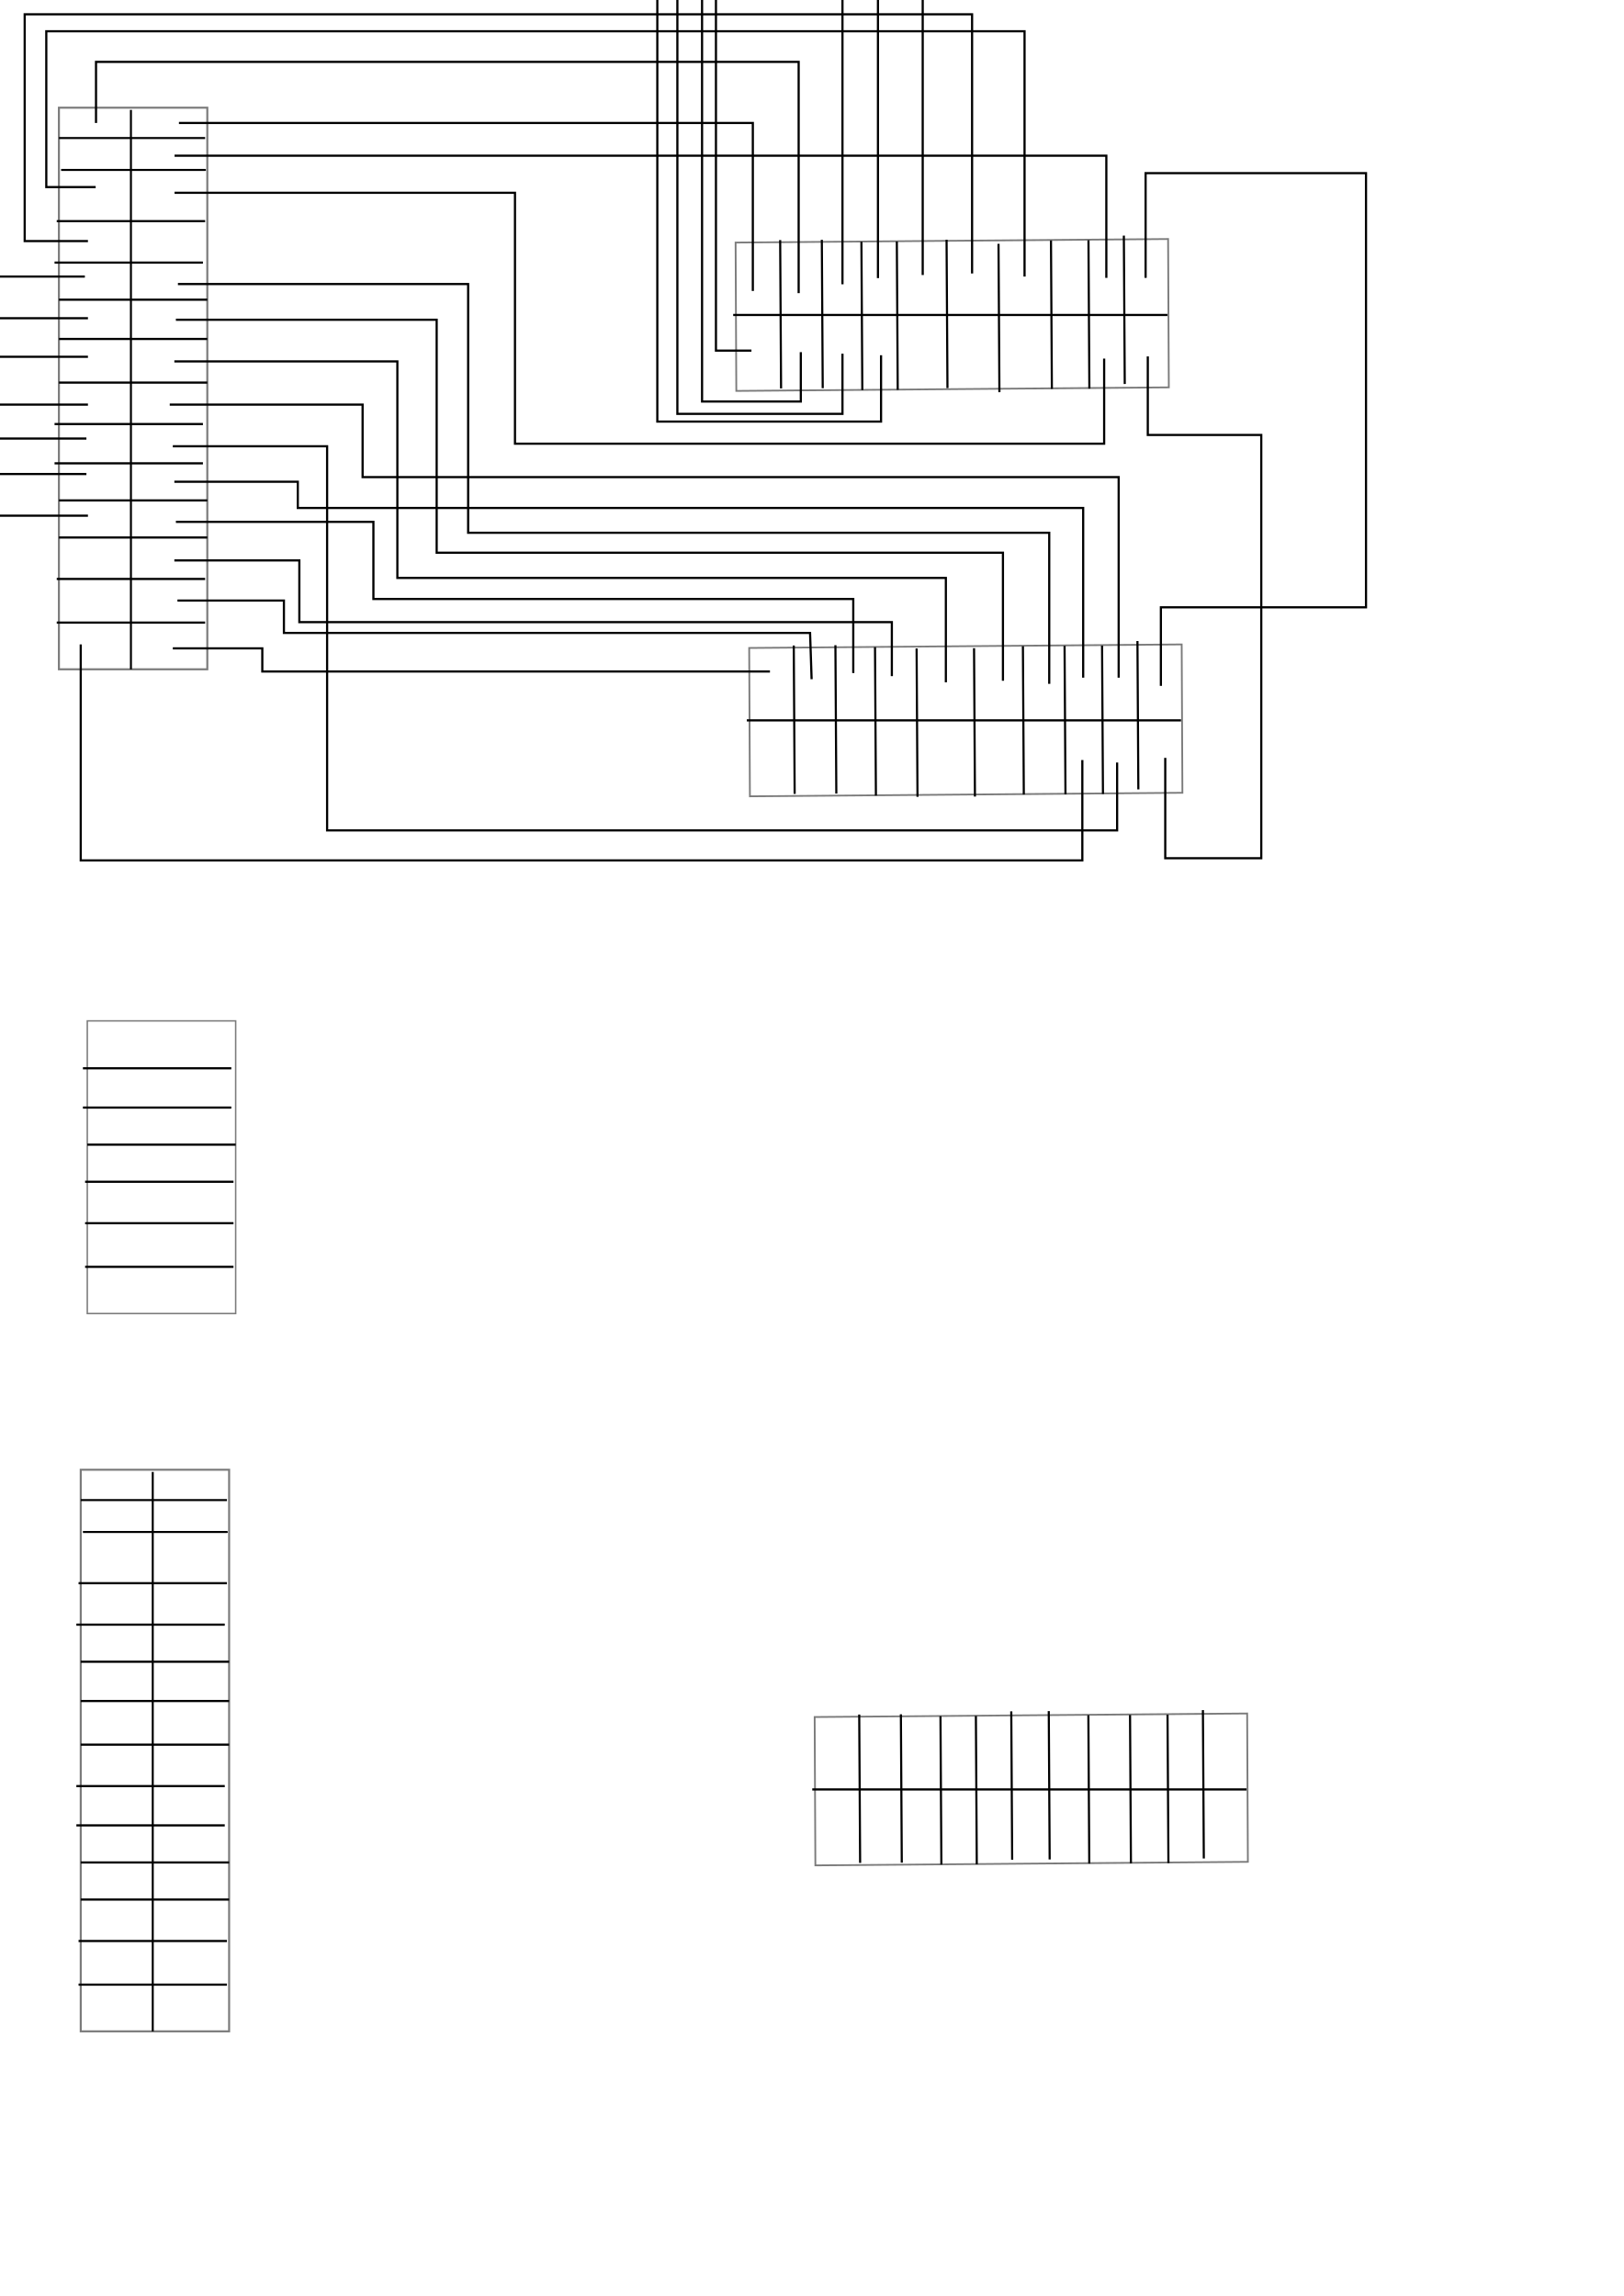
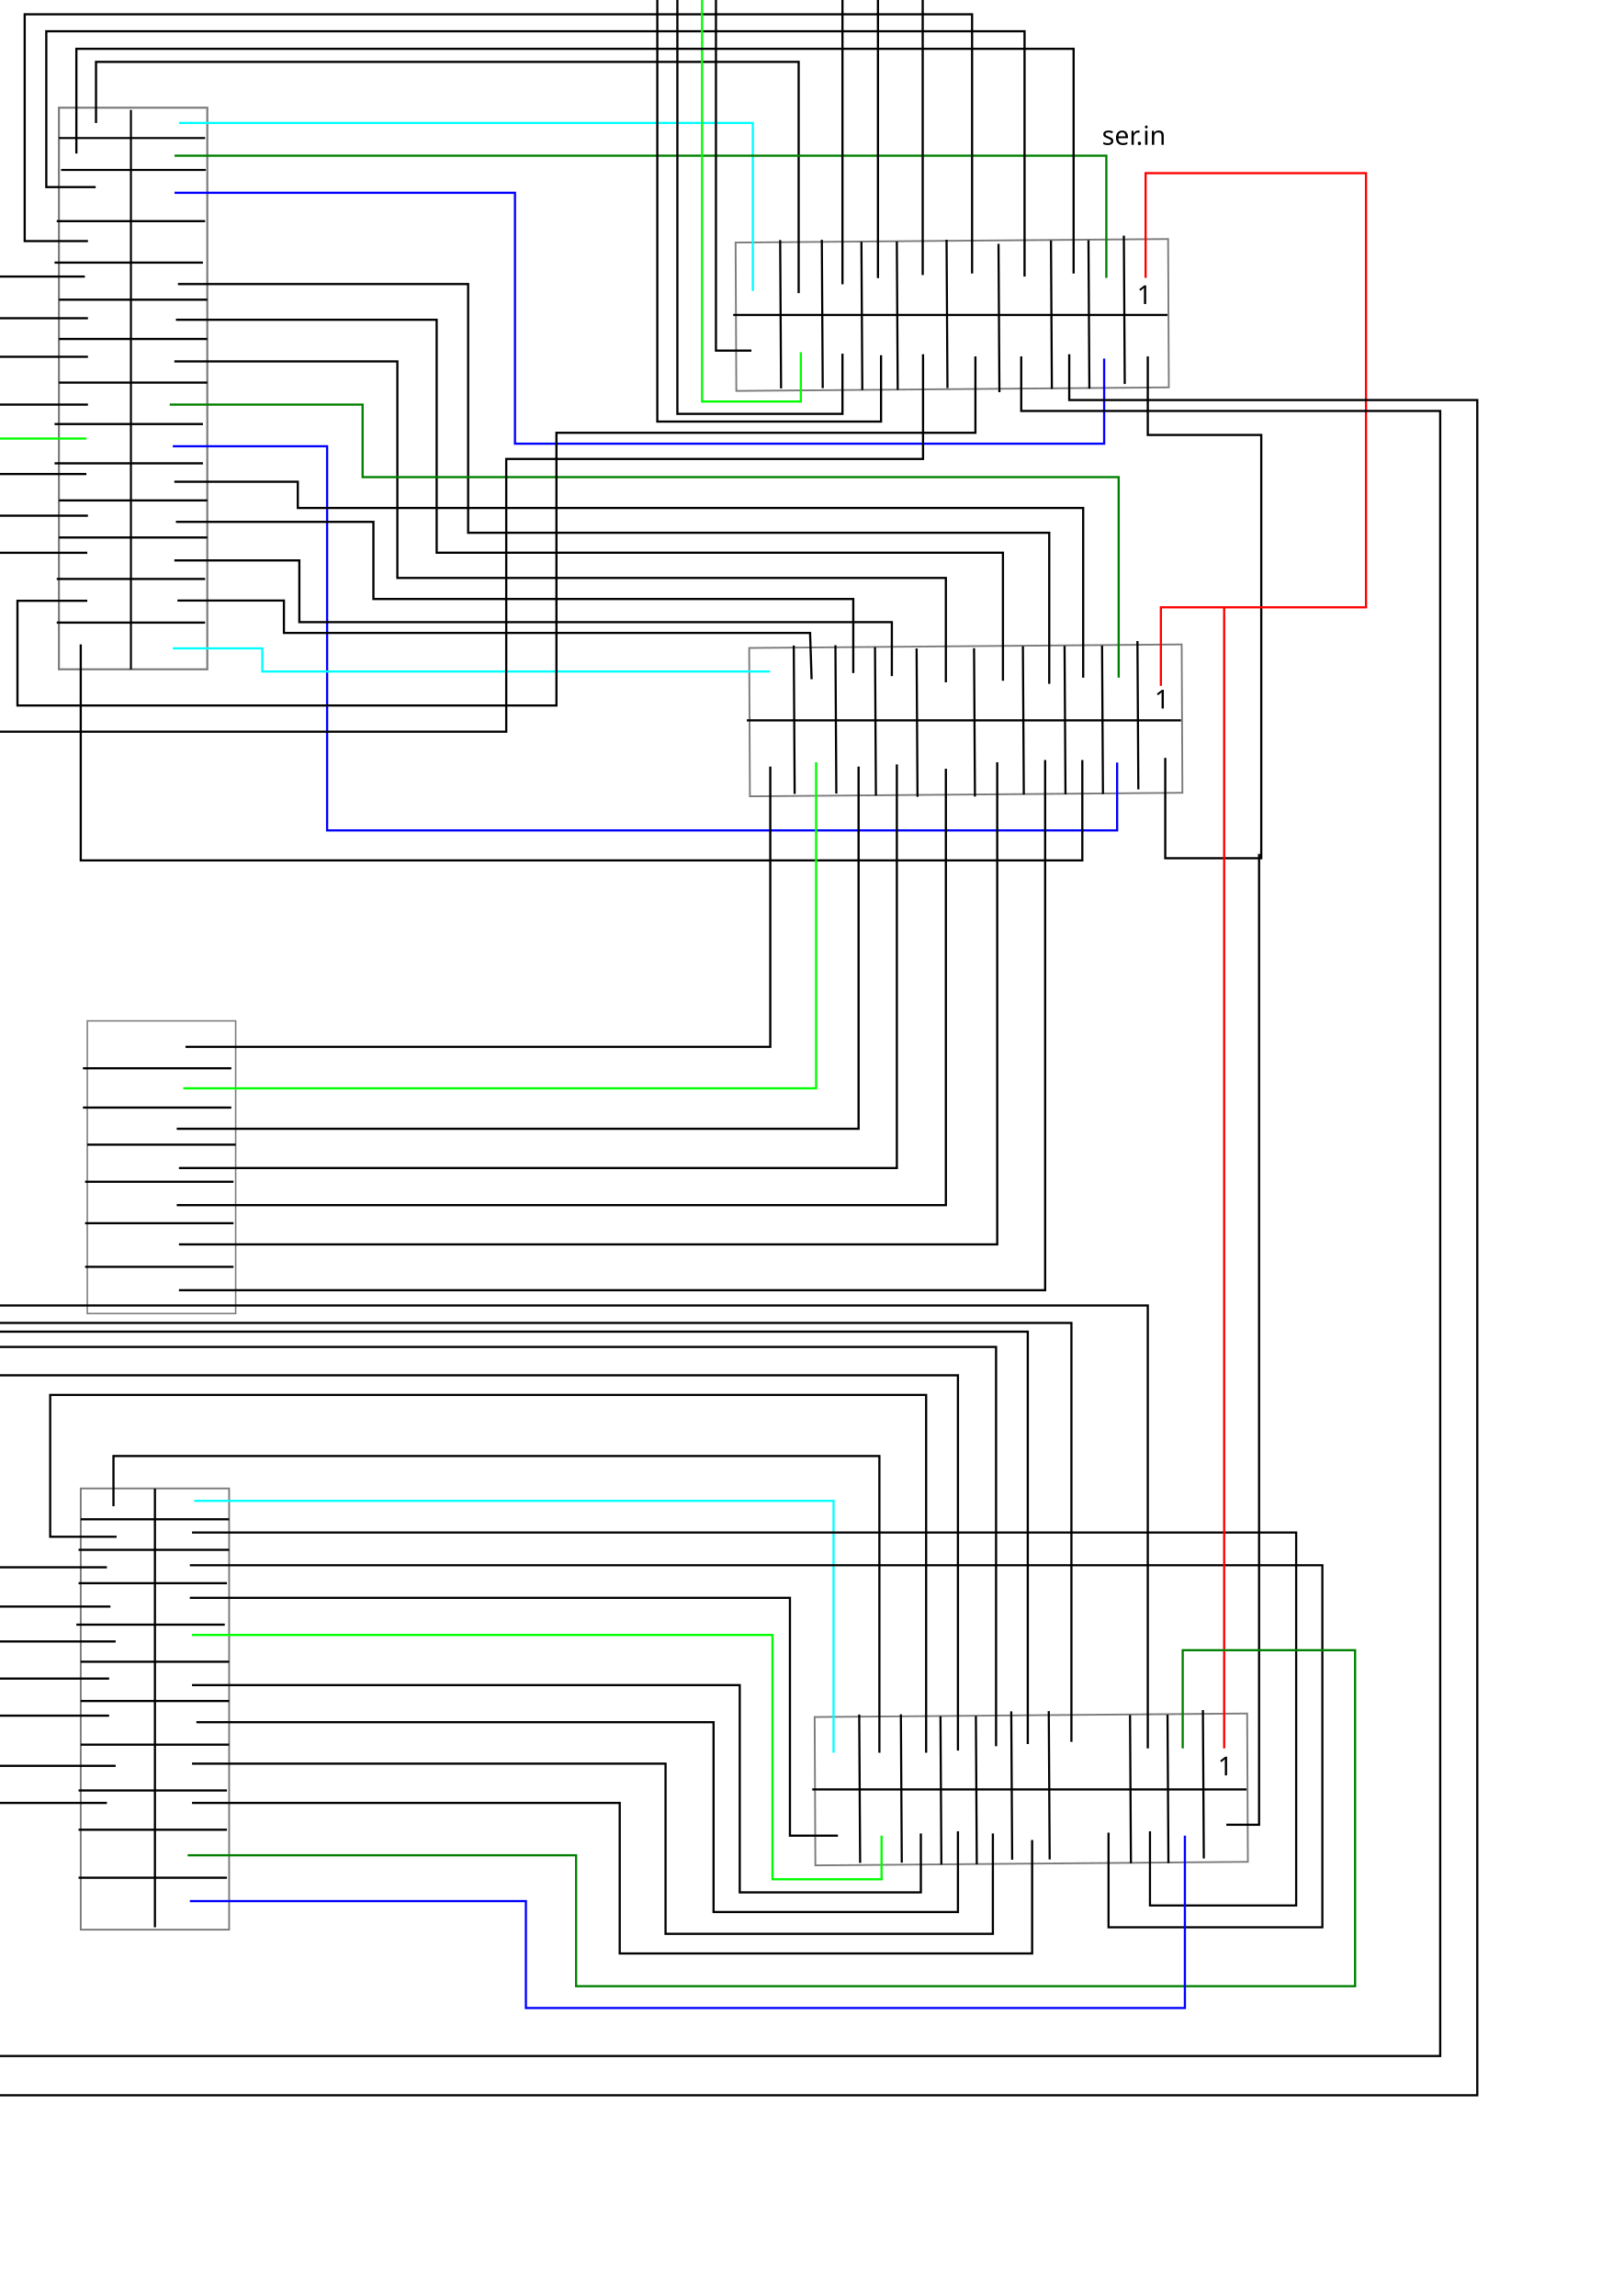
<svg xmlns="http://www.w3.org/2000/svg" width="744.094" height="1052.362" id="svg2" version="1.1">
  <defs id="defs4" />
  <g id="layer1">
    <g id="g3205">
      <rect y="49.362" x="27" height="257.406" width="68" id="rect2985" style="opacity:0.516;fill:none;stroke:#000000;stroke-width:0.926;stroke-miterlimit:4;stroke-opacity:1;stroke-dasharray:none" />
      <path id="path3113" d="M 60,50.362 C 60,306.785 60,306.785 60,306.785 M 27,63.269 l 67,0 M 28,77.898 c 68,0 66,0 66,0" style="fill:none;stroke:#000000;stroke-width:0.928px;stroke-linecap:butt;stroke-linejoin:miter;stroke-opacity:1" />
      <path id="path3115" d="m 26,101.362 68,0 0,0" style="fill:none;stroke:#000000;stroke-width:1px;stroke-linecap:butt;stroke-linejoin:miter;stroke-opacity:1" />
      <path id="path3115-4" d="m 26,285.362 68,0 0,0" style="fill:none;stroke:#000000;stroke-width:1px;stroke-linecap:butt;stroke-linejoin:miter;stroke-opacity:1" />
      <path id="path3115-0" d="m 26,265.362 68,0 0,0" style="fill:none;stroke:#000000;stroke-width:1px;stroke-linecap:butt;stroke-linejoin:miter;stroke-opacity:1" />
      <path id="path3115-9" d="m 27,246.362 68,0 0,0" style="fill:none;stroke:#000000;stroke-width:1px;stroke-linecap:butt;stroke-linejoin:miter;stroke-opacity:1" />
      <path id="path3115-2" d="m 27,229.362 68,0 0,0" style="fill:none;stroke:#000000;stroke-width:1px;stroke-linecap:butt;stroke-linejoin:miter;stroke-opacity:1" />
      <path id="path3115-04" d="m 25,212.362 68,0 0,0" style="fill:none;stroke:#000000;stroke-width:1px;stroke-linecap:butt;stroke-linejoin:miter;stroke-opacity:1" />
      <path id="path3115-7" d="m 25,194.362 68,0 0,0" style="fill:none;stroke:#000000;stroke-width:1px;stroke-linecap:butt;stroke-linejoin:miter;stroke-opacity:1" />
      <path id="path3115-91" d="m 27,175.362 68,0 0,0" style="fill:none;stroke:#000000;stroke-width:1px;stroke-linecap:butt;stroke-linejoin:miter;stroke-opacity:1" />
      <path id="path3115-1" d="m 27,155.362 68,0 0,0" style="fill:none;stroke:#000000;stroke-width:1px;stroke-linecap:butt;stroke-linejoin:miter;stroke-opacity:1" />
      <path id="path3115-79" d="m 27,137.362 68,0 0,0" style="fill:none;stroke:#000000;stroke-width:1px;stroke-linecap:butt;stroke-linejoin:miter;stroke-opacity:1" />
      <path id="path3115-26" d="m 25,120.362 68,0 0,0" style="fill:none;stroke:#000000;stroke-width:1px;stroke-linecap:butt;stroke-linejoin:miter;stroke-opacity:1" />
    </g>
    <g id="g3509">
      <rect transform="matrix(0.00486102,0.9999882,-0.9999664,0.00819814,0,0)" y="-534.768" x="113.936" height="198.21" width="67.999" id="rect2985-0" style="opacity:0.516;fill:none;stroke:#000000;stroke-width:0.813;stroke-miterlimit:4;stroke-opacity:1;stroke-dasharray:none" />
    </g>
    <path style="fill:none;stroke:#000000;stroke-width:0.977px;stroke-linecap:butt;stroke-linejoin:miter;stroke-opacity:1" d="m 357.528,110.04 0.41,67.999 0,0" id="path3115-4-8" />
    <path style="fill:none;stroke:#000000;stroke-width:0.977px;stroke-linecap:butt;stroke-linejoin:miter;stroke-opacity:1" d="m 376.62,109.914 0.41,67.999 0,0" id="path3115-0-7" />
    <path style="fill:none;stroke:#000000;stroke-width:0.977px;stroke-linecap:butt;stroke-linejoin:miter;stroke-opacity:1" d="m 394.763,110.794 0.41,67.999 0,0" id="path3115-9-8" />
    <path style="fill:none;stroke:#000000;stroke-width:0.977px;stroke-linecap:butt;stroke-linejoin:miter;stroke-opacity:1" d="m 410.991,110.687 0.41,67.999 0,0" id="path3115-2-7" />
    <path style="fill:none;stroke:#000000;stroke-width:0.977px;stroke-linecap:butt;stroke-linejoin:miter;stroke-opacity:1" d="m 433.783,109.88 0.41,67.999 0,0" id="path3115-7-3" />
    <path style="fill:none;stroke:#000000;stroke-width:0.977px;stroke-linecap:butt;stroke-linejoin:miter;stroke-opacity:1" d="m 457.59,111.76 0.41,67.999 0,0" id="path3115-91-0" />
    <path style="fill:none;stroke:#000000;stroke-width:0.977px;stroke-linecap:butt;stroke-linejoin:miter;stroke-opacity:1" d="m 481.631,110.219 0.41,67.999 0,0" id="path3115-1-2" />
    <path style="fill:none;stroke:#000000;stroke-width:0.977px;stroke-linecap:butt;stroke-linejoin:miter;stroke-opacity:1" d="m 498.814,110.106 0.41,67.999 0,0" id="path3115-79-6" />
    <path style="fill:none;stroke:#000000;stroke-width:0.977px;stroke-linecap:butt;stroke-linejoin:miter;stroke-opacity:1" d="m 515.03,107.999 0.41,67.999 0,0" id="path3115-26-2" />
    <path style="fill:none;stroke:#000000;stroke-width:1px;stroke-linecap:butt;stroke-linejoin:miter;stroke-opacity:1" d="m 336,144.362 199,0" id="path3290" />
    <g id="g3512">
      <rect transform="matrix(0.00486102,0.9999882,-0.9999664,0.00819814,0,0)" y="-540.094" x="299.799" height="198.21" width="67.999" id="rect2985-0-5" style="opacity:0.516;fill:none;stroke:#000000;stroke-width:0.813;stroke-miterlimit:4;stroke-opacity:1;stroke-dasharray:none" />
    </g>
    <path style="fill:none;stroke:#000000;stroke-width:0.977px;stroke-linecap:butt;stroke-linejoin:miter;stroke-opacity:1" d="m 363.758,295.857 0.41,67.999 0,0" id="path3115-4-8-2" />
    <path style="fill:none;stroke:#000000;stroke-width:0.977px;stroke-linecap:butt;stroke-linejoin:miter;stroke-opacity:1" d="m 382.85,295.731 0.41,67.999 0,0" id="path3115-0-7-2" />
    <path style="fill:none;stroke:#000000;stroke-width:0.977px;stroke-linecap:butt;stroke-linejoin:miter;stroke-opacity:1" d="m 400.993,296.611 0.41,67.999 0,0" id="path3115-9-8-4" />
    <path style="fill:none;stroke:#000000;stroke-width:0.977px;stroke-linecap:butt;stroke-linejoin:miter;stroke-opacity:1" d="m 420.05,297.211 0.41,67.999 0,0" id="path3115-2-7-1" />
    <path style="fill:none;stroke:#000000;stroke-width:0.977px;stroke-linecap:butt;stroke-linejoin:miter;stroke-opacity:1" d="m 446.377,297.111 0.41,67.999 0,0" id="path3115-7-3-8" />
    <path style="fill:none;stroke:#000000;stroke-width:0.977px;stroke-linecap:butt;stroke-linejoin:miter;stroke-opacity:1" d="m 468.769,296.163 0.41,67.999 0,0" id="path3115-91-0-0" />
    <path style="fill:none;stroke:#000000;stroke-width:0.977px;stroke-linecap:butt;stroke-linejoin:miter;stroke-opacity:1" d="m 487.861,296.036 0.41,67.999 0,0" id="path3115-1-2-0" />
    <path style="fill:none;stroke:#000000;stroke-width:0.977px;stroke-linecap:butt;stroke-linejoin:miter;stroke-opacity:1" d="m 505.044,295.923 0.41,67.999 0,0" id="path3115-79-6-3" />
    <path style="fill:none;stroke:#000000;stroke-width:0.977px;stroke-linecap:butt;stroke-linejoin:miter;stroke-opacity:1" d="m 521.26,293.816 0.41,67.999 0,0" id="path3115-26-2-2" />
    <path style="fill:none;stroke:#000000;stroke-width:1px;stroke-linecap:butt;stroke-linejoin:miter;stroke-opacity:1" d="m 342.23,330.179 199,0" id="path3290-2" />
-     <g transform="translate(102.2298,677.817)" id="g3292-1">
-       <rect transform="matrix(0.00486102,0.9999882,-0.9999664,0.00819814,0,0)" y="-468.778" x="111.395" height="198.21" width="67.999" id="rect2985-0-55" style="opacity:0.516;fill:none;stroke:#000000;stroke-width:0.813;stroke-miterlimit:4;stroke-opacity:1;stroke-dasharray:none" />
-       <path id="path3115-4-8-3" d="m 291.528,108.04 0.41,67.999 0,0" style="fill:none;stroke:#000000;stroke-width:0.977px;stroke-linecap:butt;stroke-linejoin:miter;stroke-opacity:1" />
-       <path id="path3115-0-7-9" d="m 310.62,107.914 0.41,67.999 0,0" style="fill:none;stroke:#000000;stroke-width:0.977px;stroke-linecap:butt;stroke-linejoin:miter;stroke-opacity:1" />
-       <path id="path3115-9-8-8" d="m 328.763,108.794 0.41,67.999 0,0" style="fill:none;stroke:#000000;stroke-width:0.977px;stroke-linecap:butt;stroke-linejoin:miter;stroke-opacity:1" />
-       <path id="path3115-2-7-5" d="m 344.991,108.687 0.41,67.999 0,0" style="fill:none;stroke:#000000;stroke-width:0.977px;stroke-linecap:butt;stroke-linejoin:miter;stroke-opacity:1" />
-       <path id="path3115-04-8-9" d="m 361.207,106.579 0.41,67.999 0,0" style="fill:none;stroke:#000000;stroke-width:0.977px;stroke-linecap:butt;stroke-linejoin:miter;stroke-opacity:1" />
-       <path id="path3115-7-3-1" d="m 378.39,106.466 0.41,67.999 0,0" style="fill:none;stroke:#000000;stroke-width:0.977px;stroke-linecap:butt;stroke-linejoin:miter;stroke-opacity:1" />
-       <path id="path3115-91-0-5" d="m 396.539,108.346 0.41,67.999 0,0" style="fill:none;stroke:#000000;stroke-width:0.977px;stroke-linecap:butt;stroke-linejoin:miter;stroke-opacity:1" />
-       <path id="path3115-1-2-3" d="m 415.631,108.219 0.41,67.999 0,0" style="fill:none;stroke:#000000;stroke-width:0.977px;stroke-linecap:butt;stroke-linejoin:miter;stroke-opacity:1" />
-       <path id="path3115-79-6-37" d="m 432.814,108.106 0.41,67.999 0,0" style="fill:none;stroke:#000000;stroke-width:0.977px;stroke-linecap:butt;stroke-linejoin:miter;stroke-opacity:1" />
-       <path id="path3115-26-2-9" d="m 449.03,105.999 0.41,67.999 0,0" style="fill:none;stroke:#000000;stroke-width:0.977px;stroke-linecap:butt;stroke-linejoin:miter;stroke-opacity:1" />
-       <path id="path3290-5" d="m 270,142.362 199,0" style="fill:none;stroke:#000000;stroke-width:1px;stroke-linecap:butt;stroke-linejoin:miter;stroke-opacity:1" />
-     </g>
-     <g transform="translate(10,624.2882)" id="g3205-3">
-       <rect y="49.362" x="27" height="257.406" width="68" id="rect2985-7" style="opacity:0.516;fill:none;stroke:#000000;stroke-width:0.926;stroke-miterlimit:4;stroke-opacity:1;stroke-dasharray:none" />
-       <path id="path3113-8" d="M 60,50.362 C 60,306.785 60,306.785 60,306.785 M 27,63.269 l 67,0 M 28,77.898 c 68,0 66,0 66,0" style="fill:none;stroke:#000000;stroke-width:0.928px;stroke-linecap:butt;stroke-linejoin:miter;stroke-opacity:1" />
-       <path id="path3115-12" d="m 26,101.362 68,0 0,0" style="fill:none;stroke:#000000;stroke-width:1px;stroke-linecap:butt;stroke-linejoin:miter;stroke-opacity:1" />
-       <path id="path3115-4-9" d="m 26,285.362 68,0 0,0" style="fill:none;stroke:#000000;stroke-width:1px;stroke-linecap:butt;stroke-linejoin:miter;stroke-opacity:1" />
-       <path id="path3115-0-2" d="m 26,265.362 68,0 0,0" style="fill:none;stroke:#000000;stroke-width:1px;stroke-linecap:butt;stroke-linejoin:miter;stroke-opacity:1" />
-       <path id="path3115-9-4" d="m 27,246.362 68,0 0,0" style="fill:none;stroke:#000000;stroke-width:1px;stroke-linecap:butt;stroke-linejoin:miter;stroke-opacity:1" />
-       <path id="path3115-2-9" d="m 27,229.362 68,0 0,0" style="fill:none;stroke:#000000;stroke-width:1px;stroke-linecap:butt;stroke-linejoin:miter;stroke-opacity:1" />
-       <path id="path3115-04-6" d="m 25,212.362 68,0 0,0" style="fill:none;stroke:#000000;stroke-width:1px;stroke-linecap:butt;stroke-linejoin:miter;stroke-opacity:1" />
-       <path id="path3115-7-9" d="m 25,194.362 68,0 0,0" style="fill:none;stroke:#000000;stroke-width:1px;stroke-linecap:butt;stroke-linejoin:miter;stroke-opacity:1" />
-       <path id="path3115-91-1" d="m 27,175.362 68,0 0,0" style="fill:none;stroke:#000000;stroke-width:1px;stroke-linecap:butt;stroke-linejoin:miter;stroke-opacity:1" />
-       <path id="path3115-1-8" d="m 27,155.362 68,0 0,0" style="fill:none;stroke:#000000;stroke-width:1px;stroke-linecap:butt;stroke-linejoin:miter;stroke-opacity:1" />
-       <path id="path3115-79-9" d="m 27,137.362 68,0 0,0" style="fill:none;stroke:#000000;stroke-width:1px;stroke-linecap:butt;stroke-linejoin:miter;stroke-opacity:1" />
-       <path id="path3115-26-4" d="m 25,120.362 68,0 0,0" style="fill:none;stroke:#000000;stroke-width:1px;stroke-linecap:butt;stroke-linejoin:miter;stroke-opacity:1" />
-     </g>
+     <rect style="opacity:0.516;fill:none;stroke:#000000;stroke-width:0.813;stroke-miterlimit:4;stroke-opacity:1;stroke-dasharray:none" id="rect2985-0-55" width="67.999" height="198.21" x="790.031" y="-567.712" transform="matrix(0.00486102,0.9999882,-0.9999664,0.00819814,0,0)" />
+     <path style="fill:none;stroke:#000000;stroke-width:0.977px;stroke-linecap:butt;stroke-linejoin:miter;stroke-opacity:1" d="m 393.758,785.857 0.41,67.999 0,0" id="path3115-4-8-3" />
+     <path style="fill:none;stroke:#000000;stroke-width:0.977px;stroke-linecap:butt;stroke-linejoin:miter;stroke-opacity:1" d="m 412.85,785.731 0.41,67.999 0,0" id="path3115-0-7-9" />
+     <path style="fill:none;stroke:#000000;stroke-width:0.977px;stroke-linecap:butt;stroke-linejoin:miter;stroke-opacity:1" d="m 430.993,786.611 0.41,67.999 0,0" id="path3115-9-8-8" />
+     <path style="fill:none;stroke:#000000;stroke-width:0.977px;stroke-linecap:butt;stroke-linejoin:miter;stroke-opacity:1" d="m 447.221,786.504 0.41,67.999 0,0" id="path3115-2-7-5" />
+     <path style="fill:none;stroke:#000000;stroke-width:0.977px;stroke-linecap:butt;stroke-linejoin:miter;stroke-opacity:1" d="m 463.437,784.396 0.41,67.999 0,0" id="path3115-04-8-9" />
+     <path style="fill:none;stroke:#000000;stroke-width:0.977px;stroke-linecap:butt;stroke-linejoin:miter;stroke-opacity:1" d="m 480.62,784.283 0.41,67.999 0,0" id="path3115-7-3-1" />
+     <path style="fill:none;stroke:#000000;stroke-width:0.977px;stroke-linecap:butt;stroke-linejoin:miter;stroke-opacity:1" d="m 517.861,786.036 0.41,67.999 0,0" id="path3115-1-2-3" />
+     <path style="fill:none;stroke:#000000;stroke-width:0.977px;stroke-linecap:butt;stroke-linejoin:miter;stroke-opacity:1" d="m 535.044,785.923 0.41,67.999 0,0" id="path3115-79-6-37" />
+     <path style="fill:none;stroke:#000000;stroke-width:0.977px;stroke-linecap:butt;stroke-linejoin:miter;stroke-opacity:1" d="m 551.26,783.816 0.41,67.999 0,0" id="path3115-26-2-9" />
+     <path style="fill:none;stroke:#000000;stroke-width:1px;stroke-linecap:butt;stroke-linejoin:miter;stroke-opacity:1" d="m 372.23,820.179 199,0" id="path3290-5" />
+     <rect style="opacity:0.516;fill:none;stroke:#000000;stroke-width:0.821;stroke-miterlimit:4;stroke-opacity:1;stroke-dasharray:none" id="rect2985-7" width="68" height="202.219" x="37" y="682.231" />
+     <path style="fill:none;stroke:#000000;stroke-width:1px;stroke-linecap:butt;stroke-linejoin:miter;stroke-opacity:1" d="m 36,725.65 68,0 0,0" id="path3115-12" />
+     <path style="fill:none;stroke:#000000;stroke-width:1px;stroke-linecap:butt;stroke-linejoin:miter;stroke-opacity:1" d="m 36,860.65 68,0 0,0" id="path3115-4-9" />
+     <path style="fill:none;stroke:#000000;stroke-width:1px;stroke-linecap:butt;stroke-linejoin:miter;stroke-opacity:1" d="m 36,838.65 68,0 0,0" id="path3115-0-2" />
+     <path style="fill:none;stroke:#000000;stroke-width:1px;stroke-linecap:butt;stroke-linejoin:miter;stroke-opacity:1" d="m 36,820.65 68,0 0,0" id="path3115-9-4" />
+     <path style="fill:none;stroke:#000000;stroke-width:1px;stroke-linecap:butt;stroke-linejoin:miter;stroke-opacity:1" d="m 37,799.65 68,0 0,0" id="path3115-91-1" />
+     <path style="fill:none;stroke:#000000;stroke-width:1px;stroke-linecap:butt;stroke-linejoin:miter;stroke-opacity:1" d="m 37,779.65 68,0 0,0" id="path3115-1-8" />
+     <path style="fill:none;stroke:#000000;stroke-width:1px;stroke-linecap:butt;stroke-linejoin:miter;stroke-opacity:1" d="m 37,761.65 68,0 0,0" id="path3115-79-9" />
+     <path style="fill:none;stroke:#000000;stroke-width:1px;stroke-linecap:butt;stroke-linejoin:miter;stroke-opacity:1" d="m 35,744.65 68,0 0,0" id="path3115-26-4" />
    <path style="fill:none;stroke:#000000;stroke-width:1px;stroke-linecap:butt;stroke-linejoin:miter;stroke-opacity:1" d="m 44,56.362 0,-28 322,0 0,106" id="path3448" />
-     <path style="fill:none;stroke:#000000;stroke-width:1px;stroke-linecap:butt;stroke-linejoin:miter;stroke-opacity:1" d="m 82,56.362 263,0 0,77" id="path3450" />
-     <path style="fill:none;stroke:#000000;stroke-width:1px;stroke-linecap:butt;stroke-linejoin:miter;stroke-opacity:1" d="m 507,127.362 0,-56 -427,0" id="path3452" />
-     <path style="fill:none;stroke:#000000;stroke-width:1px;stroke-linecap:butt;stroke-linejoin:miter;stroke-opacity:1" d="m 506,164.362 0,39 -270,0 0,-115 -156,0" id="path3454" />
+     <path style="fill:none;stroke:#00ffff;stroke-width:1px;stroke-linecap:butt;stroke-linejoin:miter;stroke-opacity:1" d="m 82,56.362 263,0 0,77" id="path3450" />
+     <path style="fill:none;stroke:#008000;stroke-width:1px;stroke-linecap:butt;stroke-linejoin:miter;stroke-opacity:1" d="m 507,127.362 0,-56 -427,0" id="path3452" />
+     <path style="fill:none;stroke:#0000ff;stroke-width:1px;stroke-linecap:butt;stroke-linejoin:miter;stroke-opacity:1" d="m 506,164.362 0,39 -270,0 0,-115 -156,0" id="path3454" />
    <path style="fill:none;stroke:#000000;stroke-width:1px;stroke-linecap:butt;stroke-linejoin:miter;stroke-opacity:1" d="m 526,163.362 0,36 52,0 0,194 -44,0 0,-46" id="path3456" />
-     <path style="fill:none;stroke:#000000;stroke-width:1px;stroke-linecap:butt;stroke-linejoin:miter;stroke-opacity:1" d="m 525,127.362 0,-48 101,0 0,199 -94,0 0,36" id="path3458" />
+     <path style="fill:none;stroke:#ff0000;stroke-width:1px;stroke-linecap:butt;stroke-linejoin:miter;stroke-opacity:1" d="m 525,127.362 0,-48 101,0 0,199 -94,0 0,36" id="path3458" />
    <g id="g3462" transform="translate(3.535534,2.828427)">
      <path id="path3460" d="m 78,127.362 133,0 0,114 259,0 7.297,0 0,69.245" style="fill:none;stroke:#000000;stroke-width:1px;stroke-linecap:butt;stroke-linejoin:miter;stroke-opacity:1" />
    </g>
    <path style="fill:none;stroke:#000000;stroke-width:1px;stroke-linecap:butt;stroke-linejoin:miter;stroke-opacity:1" d="m 80.61,146.558 119.501,0 0,106.773 259.508,0 0,58.69" id="path3465" />
    <path style="fill:none;stroke:#000000;stroke-width:0.993px;stroke-linecap:butt;stroke-linejoin:miter;stroke-opacity:1" d="m 79.9,165.647 102.201,0 0,99.247 251.359,0 0,47.838" id="path3467" />
-     <path style="fill:none;stroke:#000000;stroke-width:1px;stroke-linecap:butt;stroke-linejoin:miter;stroke-opacity:1" d="m 512.652,310.607 0,-91.924 -346.482,0 0,-33.234 -88.388,0" id="path3469" />
-     <path style="fill:none;stroke:#000000;stroke-width:1px;stroke-linecap:butt;stroke-linejoin:miter;stroke-opacity:1" d="m 511.945,349.498 0,31.113 -362.039,0 0,-176.07 -70.711,0" id="path3471" />
+     <path style="fill:none;stroke:#008000;stroke-width:1px;stroke-linecap:butt;stroke-linejoin:miter;stroke-opacity:1" d="m 512.652,310.607 0,-91.924 -346.482,0 0,-33.234 -88.388,0" id="path3469" />
+     <path style="fill:none;stroke:#0000ff;stroke-width:1px;stroke-linecap:butt;stroke-linejoin:miter;stroke-opacity:1" d="m 511.945,349.498 0,31.113 -362.039,0 0,-176.07 -70.711,0" id="path3471" />
    <path style="fill:none;stroke:#000000;stroke-width:1px;stroke-linecap:butt;stroke-linejoin:miter;stroke-opacity:1" d="m 496.389,310.607 0,-77.782 -359.917,0 0,-12.021 -56.569,0" id="path3473" />
    <path style="fill:none;stroke:#000000;stroke-width:1px;stroke-linecap:butt;stroke-linejoin:miter;stroke-opacity:1" d="m 391.03,308.486 0,-33.941 -219.91,0 0,-35.355 -90.51,0" id="path3477" />
    <path style="fill:none;stroke:#000000;stroke-width:1px;stroke-linecap:butt;stroke-linejoin:miter;stroke-opacity:1" d="m 408.708,309.9 0,-24.749 -271.529,0 0,-28.284 -57.276,0" id="path3479" />
    <path style="fill:none;stroke:#000000;stroke-width:1px;stroke-linecap:butt;stroke-linejoin:miter;stroke-opacity:1" d="m 371.938,311.314 -0.707,-21.213 -241.123,0 0,-14.849 -48.79,0" id="path3481" />
-     <path style="fill:none;stroke:#000000;stroke-width:1px;stroke-linecap:butt;stroke-linejoin:miter;stroke-opacity:1" d="m 352.846,307.779 -232.638,0 0,-10.607 -41.012,0" id="path3483" />
+     <path style="fill:none;stroke:#00ffff;stroke-width:1px;stroke-linecap:butt;stroke-linejoin:miter;stroke-opacity:1" d="m 352.846,307.779 -232.638,0 0,-10.607 -41.012,0" id="path3483" />
    <path style="fill:none;stroke:#000000;stroke-width:1px;stroke-linecap:butt;stroke-linejoin:miter;stroke-opacity:1" d="m 469.519,126.759 0,-112.43 -448.306,0 0,71.418 22.627,0" id="path3517" />
    <path style="fill:none;stroke:#000000;stroke-width:1px;stroke-linecap:butt;stroke-linejoin:miter;stroke-opacity:1" d="m 445.477,125.345 0,-118.794 -434.164,0 0,103.945 28.991,0" id="path3519" />
    <path style="fill:none;stroke:#000000;stroke-width:1px;stroke-linecap:butt;stroke-linejoin:miter;stroke-opacity:1" d="m 422.85,126.052 0,-131.522 -427.8,0 0,132.229 43.841,0" id="path3521" />
    <path style="fill:none;stroke:#000000;stroke-width:1px;stroke-linecap:butt;stroke-linejoin:miter;stroke-opacity:1" d="m 402.344,127.467 0,-144.957 -418.607,0 0,163.342 56.569,0" id="path3523" />
    <path style="fill:none;stroke:#000000;stroke-width:1px;stroke-linecap:butt;stroke-linejoin:miter;stroke-opacity:1" d="m 386.08,130.295 0,-156.978 -409.415,0 0,190.212 63.64,0" id="path3525" />
    <path style="fill:none;stroke:#000000;stroke-width:1px;stroke-linecap:butt;stroke-linejoin:miter;stroke-opacity:1" d="m 344.361,160.701 -16.263,0 0,-199.404 -358.503,0 0,224.153 70.711,0" id="path3527" />
-     <path style="fill:none;stroke:#000000;stroke-width:1px;stroke-linecap:butt;stroke-linejoin:miter;stroke-opacity:1" d="m 366.988,161.408 0,22.627 -45.255,0 0,-231.931 -363.453,0 0,248.902 81.317,0" id="path3529" />
+     <path style="fill:none;stroke:#00ff00;stroke-width:1px;stroke-linecap:butt;stroke-linejoin:miter;stroke-opacity:1" d="m 366.988,161.408 0,22.627 -45.255,0 0,-231.931 -363.453,0 0,248.902 81.317,0" id="path3529" />
    <path style="fill:none;stroke:#000000;stroke-width:1px;stroke-linecap:butt;stroke-linejoin:miter;stroke-opacity:1" d="m 386.08,162.115 0,27.577 -75.66,0 0,-246.78 -362.746,0 0,274.357 91.924,0" id="path3531" />
    <path style="fill:none;stroke:#000000;stroke-width:1px;stroke-linecap:butt;stroke-linejoin:miter;stroke-opacity:1" d="m 403.758,162.822 0,30.406 -102.53,0 0,-259.508 -366.988,0 0,302.642 106.066,0" id="path3533" />
    <path style="fill:none;stroke:#000000;stroke-width:1px;stroke-linecap:butt;stroke-linejoin:miter;stroke-opacity:1" d="m 496,348.362 0,46 -459,0 0,-99" id="path3535" />
    <g id="g3610" transform="translate(-149,-244)">
      <g id="g3607">
        <rect style="opacity:0.516;fill:none;stroke:#000000;stroke-width:0.669;stroke-miterlimit:4;stroke-opacity:1;stroke-dasharray:none" id="rect2985-7-1" width="68" height="134.137" x="189" y="711.919" />
      </g>
      <path id="path3115-4-9-8" d="m 188,824.65 68,0 0,0" style="fill:none;stroke:#000000;stroke-width:1px;stroke-linecap:butt;stroke-linejoin:miter;stroke-opacity:1" />
      <path id="path3115-0-2-1" d="m 188,804.65 68,0 0,0" style="fill:none;stroke:#000000;stroke-width:1px;stroke-linecap:butt;stroke-linejoin:miter;stroke-opacity:1" />
      <path id="path3115-9-4-3" d="m 188,785.65 68,0 0,0" style="fill:none;stroke:#000000;stroke-width:1px;stroke-linecap:butt;stroke-linejoin:miter;stroke-opacity:1" />
      <path id="path3115-2-9-1" d="m 189,768.65 68,0 0,0" style="fill:none;stroke:#000000;stroke-width:1px;stroke-linecap:butt;stroke-linejoin:miter;stroke-opacity:1" />
      <path id="path3115-04-6-4" d="m 187,751.65 68,0 0,0" style="fill:none;stroke:#000000;stroke-width:1px;stroke-linecap:butt;stroke-linejoin:miter;stroke-opacity:1" />
      <path id="path3115-7-9-9" d="m 187,733.65 68,0 0,0" style="fill:none;stroke:#000000;stroke-width:1px;stroke-linecap:butt;stroke-linejoin:miter;stroke-opacity:1" />
    </g>
+     <path style="fill:none;stroke:#00ffff;stroke-width:0.973px;stroke-linecap:butt;stroke-linejoin:miter;stroke-opacity:1" d="m 382,803.362 0,-115.451 -293,0" id="path3091" />
+     <path style="fill:none;stroke:#000000;stroke-width:0.972px;stroke-linecap:butt;stroke-linejoin:miter;stroke-opacity:1" d="m 527,839.364 0,33.998 67,0 0,-170.936 -506,0" id="path3093" />
+     <path style="fill:none;stroke:#000000;stroke-width:0.971px;stroke-linecap:butt;stroke-linejoin:miter;stroke-opacity:1" d="m 508,839.991 0,43.371 98,0 0,-165.941 -519,0" id="path3095" />
+     <path style="fill:none;stroke:#000000;stroke-width:1px;stroke-linecap:butt;stroke-linejoin:miter;stroke-opacity:1" d="m 577,391.362 0,445 -15,0" id="path3107" />
+     <path style="fill:none;stroke:#ff0000;stroke-width:1px;stroke-linecap:butt;stroke-linejoin:miter;stroke-opacity:1" d="m 561,801.362 0,-523" id="path3109" />
+     <path style="fill:none;stroke:#000000;stroke-width:1px;stroke-linecap:butt;stroke-linejoin:miter;stroke-opacity:1" d="m 447,163.362 0,35 -192,0 0,125 -247,0 0,-48 32,0" id="path3116" />
+     <path style="fill:none;stroke:#000000;stroke-width:1px;stroke-linecap:butt;stroke-linejoin:miter;stroke-opacity:1" d="m 423,162.362 0,48 -191,0 0,125 -245,0 0,-82 53,0" id="path3118" />
+     <path style="fill:none;stroke:#000000;stroke-width:1.018px;stroke-linecap:butt;stroke-linejoin:miter;stroke-opacity:1" d="m 353,351.362 0,128.457 -268,0" id="path3120" />
+     <path style="fill:none;stroke:#00ff00;stroke-width:1.012px;stroke-linecap:butt;stroke-linejoin:miter;stroke-opacity:1" d="m 374,349.362 0,149.459 -290,0" id="path3122" />
+     <path style="fill:none;stroke:#000000;stroke-width:1.009px;stroke-linecap:butt;stroke-linejoin:miter;stroke-opacity:1" d="m 81,517.362 312.462,0 0,-166" id="path3124" />
+     <path style="fill:none;stroke:#000000;stroke-width:1px;stroke-linecap:butt;stroke-linejoin:miter;stroke-opacity:1" d="m 411,350.362 0,185 -329,0" id="path3126" />
+     <path style="fill:none;stroke:#000000;stroke-width:1.005px;stroke-linecap:butt;stroke-linejoin:miter;stroke-opacity:1" d="m 81,552.362 352.466,0 0,-200" id="path3128" />
+     <path style="fill:none;stroke:#000000;stroke-width:1px;stroke-linecap:butt;stroke-linejoin:miter;stroke-opacity:1" d="m 457,349.362 0,221 -375,0" id="path3130" />
+     <path style="fill:none;stroke:#000000;stroke-width:1.002px;stroke-linecap:butt;stroke-linejoin:miter;stroke-opacity:1" d="m 82,591.362 396.958,0 0,-243" id="path3132" />
+     <path style="fill:none;stroke:#000000;stroke-width:1px;stroke-linecap:butt;stroke-linejoin:miter;stroke-opacity:1" d="m 439,839.362 0,37 -112,0 0,-87 -237,0" id="path3138" />
+     <path style="fill:none;stroke:#000000;stroke-width:1px;stroke-linecap:butt;stroke-linejoin:miter;stroke-opacity:1" d="m 52,690.362 0,-23 351,0 0,136" id="path3155" />
+     <path style="fill:none;stroke:#000000;stroke-width:0.991px;stroke-linecap:butt;stroke-linejoin:miter;stroke-opacity:1" d="m 53.425,704.362 -30.425,0 0,-65 401.415,0 0,164" id="path3157" />
+     <path style="fill:none;stroke:#000000;stroke-width:1px;stroke-linecap:butt;stroke-linejoin:miter;stroke-opacity:1" d="m 439,802.362 0,-172 -449,0 0,88 59,0" id="path3159" />
+     <path style="fill:none;stroke:#000000;stroke-width:0.997px;stroke-linecap:butt;stroke-linejoin:miter;stroke-opacity:1" d="m 50.615,736.362 -72.615,0 0,-119 478.464,0 0,183" id="path3161" />
+     <path style="fill:none;stroke:#000000;stroke-width:1px;stroke-linecap:butt;stroke-linejoin:miter;stroke-opacity:1" d="m 471,799.362 0,-189 -507,0 0,142 89,0" id="path3163" />
+     <path style="fill:none;stroke:#000000;stroke-width:1px;stroke-linecap:butt;stroke-linejoin:miter;stroke-opacity:1" d="m 491,798.362 0,-192 -544,0 0,163 103,0" id="path3165" />
+     <path style="fill:none;stroke:#000000;stroke-width:1px;stroke-linecap:butt;stroke-linejoin:miter;stroke-opacity:1" d="m 384,841.362 -22,0 0,-109 -275,0" id="path3169" />
+     <path style="fill:none;stroke:#00ff00;stroke-width:1px;stroke-linecap:butt;stroke-linejoin:miter;stroke-opacity:1" d="m 404,841.362 0,20 -50,0 0,-112 -266,0" id="path3171" />
+     <path style="fill:none;stroke:#000000;stroke-width:1px;stroke-linecap:butt;stroke-linejoin:miter;stroke-opacity:1" d="m 422,840.362 0,27 -83,0 0,-95 -251,0" id="path3173" />
+     <path style="fill:none;stroke:#000000;stroke-width:1px;stroke-linecap:butt;stroke-linejoin:miter;stroke-opacity:1" d="m 455,840.362 0,46 -150,0 0,-78 -217,0" id="path3175" />
+     <path style="fill:none;stroke:#000000;stroke-width:1px;stroke-linecap:butt;stroke-linejoin:miter;stroke-opacity:1" d="m 36,710.362 69,0" id="path3177" />
+     <path style="fill:none;stroke:#000000;stroke-width:1px;stroke-linecap:butt;stroke-linejoin:miter;stroke-opacity:1" d="m 37,696.362 68,0" id="path3179" />
+     <path style="fill:none;stroke:#000000;stroke-width:1px;stroke-linecap:butt;stroke-linejoin:miter;stroke-opacity:1" d="m 71,682.362 0,201" id="path3181" />
+     <path style="fill:none;stroke:#000000;stroke-width:1px;stroke-linecap:butt;stroke-linejoin:miter;stroke-opacity:1" d="m 473,843.362 0,52 -189,0 0,-69 -196,0" id="path3183" />
+     <path style="fill:none;stroke:#008000;stroke-width:1px;stroke-linecap:butt;stroke-linejoin:miter;stroke-opacity:1" d="m 542,801.362 0,-45 79,0 0,154 -357,0 0,-60 -178,0" id="path3185" />
+     <path style="fill:none;stroke:#0000ff;stroke-width:1px;stroke-linecap:butt;stroke-linejoin:miter;stroke-opacity:1" d="m 543,841.362 0,79 -302,0 0,-49 -154,0" id="path3187" />
+     <path style="fill:none;stroke:#000000;stroke-width:1px;stroke-linecap:butt;stroke-linejoin:miter;stroke-opacity:1" d="m 526,801.362 0,-203 -608,0 0,188 132,0" id="path3201" />
+     <path style="fill:none;stroke:#000000;stroke-width:1px;stroke-linecap:butt;stroke-linejoin:miter;stroke-opacity:1" d="m 53,809.362 -77,0 0,133 684,0 0,-754 -192,0 0,-25" id="path3203" />
+     <path style="fill:none;stroke:#000000;stroke-width:1px;stroke-linecap:butt;stroke-linejoin:miter;stroke-opacity:1" d="m 490,162.362 0,21 187,0 0,777 -723,0 0,-134 95,0" id="path3205" />
+     <path style="fill:none;stroke:#000000;stroke-width:1px;stroke-linecap:butt;stroke-linejoin:miter;stroke-opacity:1" d="m 35,70.362 0,-48 457,0 0,103" id="path3207" />
+     <text xml:space="preserve" style="font-size:12px;font-style:normal;font-variant:normal;font-weight:normal;font-stretch:normal;text-align:start;line-height:125%;letter-spacing:0px;word-spacing:0px;writing-mode:lr-tb;text-anchor:start;fill:#000000;fill-opacity:1;stroke:none;font-family:Sans;-inkscape-font-specification:Sans" x="521" y="139.362" id="text3119">
+       <tspan id="tspan3121" x="521" y="139.362">1</tspan>
+     </text>
+     <text xml:space="preserve" style="font-size:12px;font-style:normal;font-variant:normal;font-weight:normal;font-stretch:normal;text-align:start;line-height:125%;letter-spacing:0px;word-spacing:0px;writing-mode:lr-tb;text-anchor:start;fill:#000000;fill-opacity:1;stroke:none;font-family:Sans;-inkscape-font-specification:Sans" x="529.077" y="324.736" id="text3119-9">
+       <tspan id="tspan3121-6" x="529.077" y="324.736">1</tspan>
+     </text>
+     <text xml:space="preserve" style="font-size:12px;font-style:normal;font-variant:normal;font-weight:normal;font-stretch:normal;text-align:start;line-height:125%;letter-spacing:0px;word-spacing:0px;writing-mode:lr-tb;text-anchor:start;fill:#000000;fill-opacity:1;stroke:none;font-family:Sans;-inkscape-font-specification:Sans" x="558.077" y="813.736" id="text3119-2">
+       <tspan id="tspan3121-2" x="558.077" y="813.736">1</tspan>
+     </text>
+     <text xml:space="preserve" style="font-size:12px;font-style:normal;font-variant:normal;font-weight:normal;font-stretch:normal;text-align:start;line-height:125%;letter-spacing:0px;word-spacing:0px;writing-mode:lr-tb;text-anchor:start;fill:#000000;fill-opacity:1;stroke:none;font-family:Sans;-inkscape-font-specification:Sans" x="505" y="66.362" id="text3153">
+       <tspan id="tspan3155" x="505" y="66.362">ser.in</tspan>
+     </text>
  </g>
</svg>
